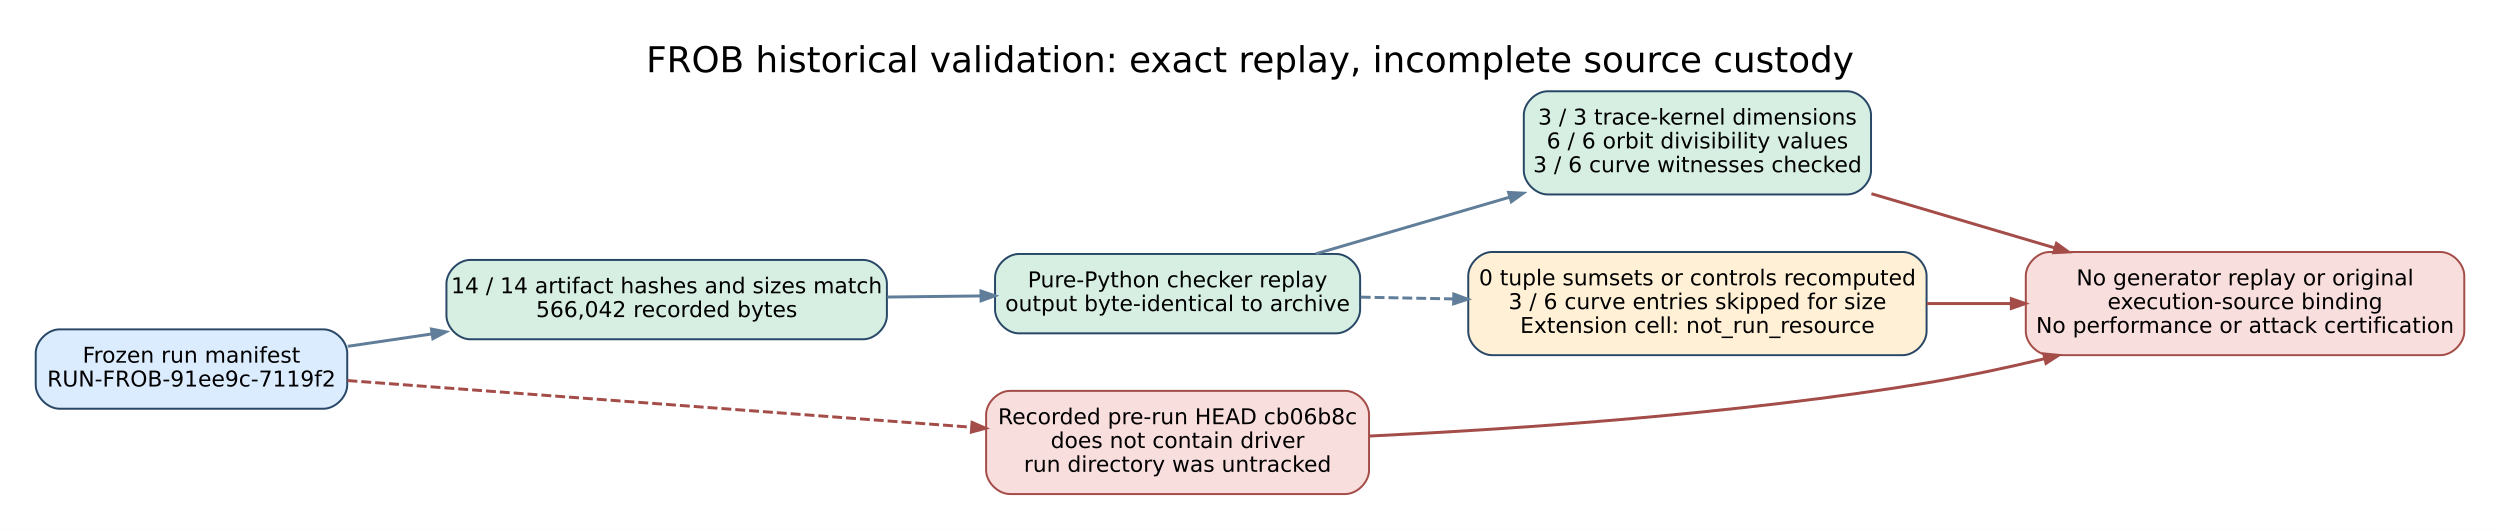
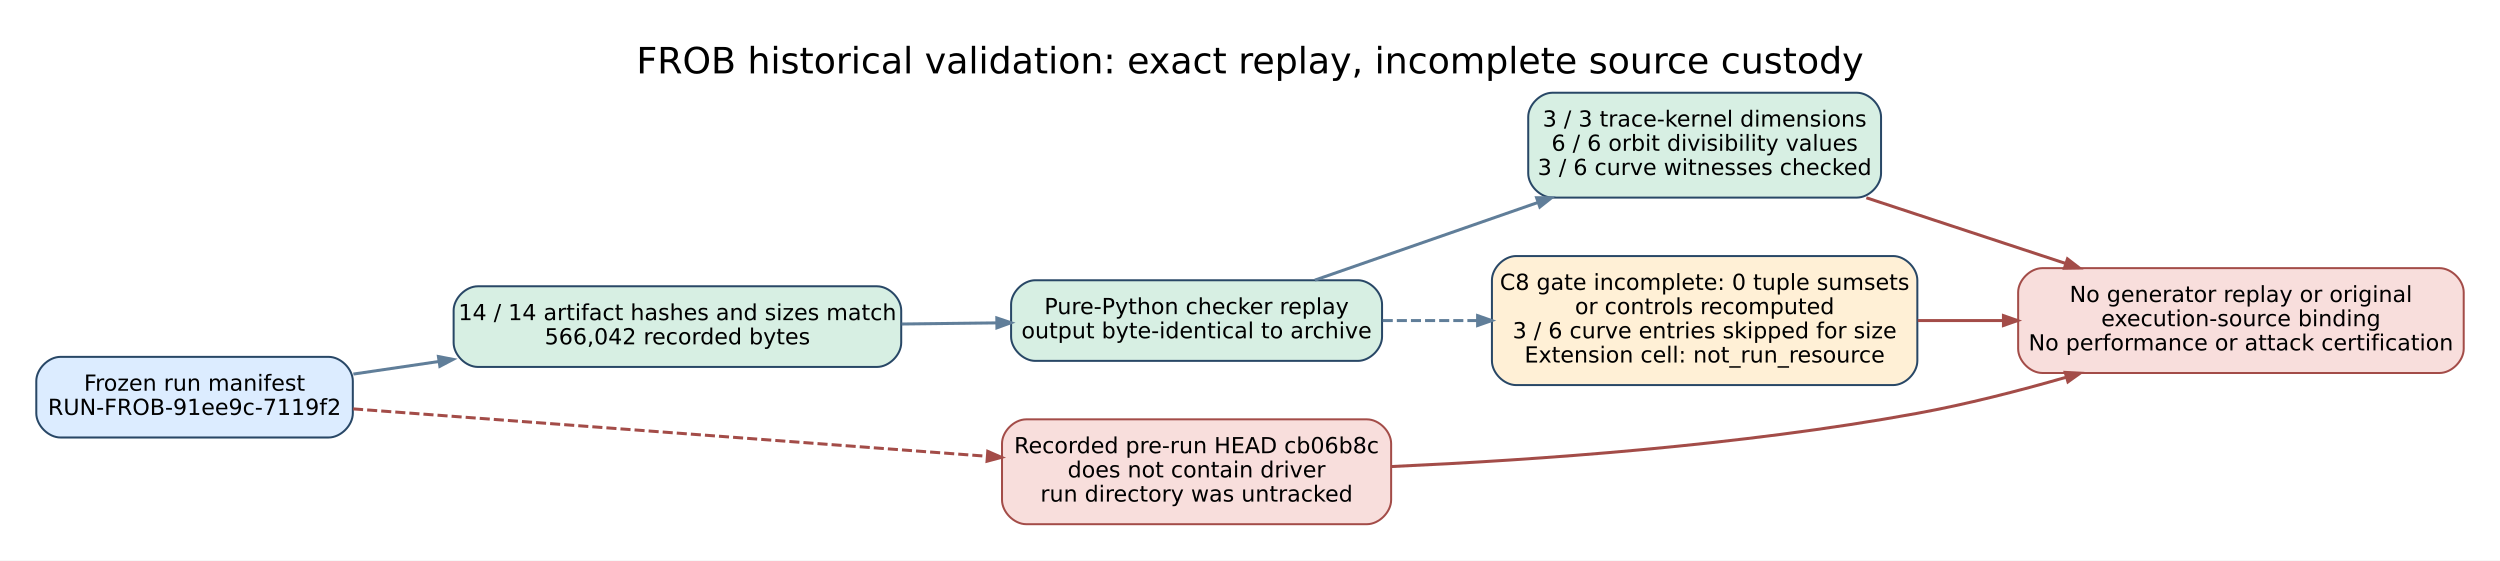
- <svg xmlns="http://www.w3.org/2000/svg" width="1260pt" height="267pt" viewBox="0.00 0.00 1260.00 267.00">
-   <g id="graph0" class="graph" transform="scale(1 1) rotate(0) translate(18 249)">
-     <polygon fill="white" stroke="transparent" points="-18,18 -18,-249 1242,-249 1242,18 -18,18" />
-     <text text-anchor="middle" x="612" y="-212.6" font-family="DejaVu Sans" font-size="18.00">FROB historical validation: exact replay, incomplete source custody</text>
+ <svg xmlns="http://www.w3.org/2000/svg" width="1240pt" height="278pt" viewBox="0.00 0.00 1240.00 278.00">
+   <g id="graph0" class="graph" transform="scale(1 1) rotate(0) translate(18 260)">
+     <polygon fill="white" stroke="transparent" points="-18,18 -18,-260 1222,-260 1222,18 -18,18" />
+     <text text-anchor="middle" x="602" y="-223.6" font-family="DejaVu Sans" font-size="18.00">FROB historical validation: exact replay, incomplete source custody</text>
    <g id="node1" class="node">
      <path fill="#dcecff" stroke="#284766" d="M145,-83C145,-83 12,-83 12,-83 6,-83 0,-77 0,-71 0,-71 0,-55 0,-55 0,-49 6,-43 12,-43 12,-43 145,-43 145,-43 151,-43 157,-49 157,-55 157,-55 157,-71 157,-71 157,-77 151,-83 145,-83" />
      <text text-anchor="middle" x="78.5" y="-66.2" font-family="DejaVu Sans" font-size="11.00">Frozen run manifest</text>
      <text text-anchor="middle" x="78.5" y="-54.2" font-family="DejaVu Sans" font-size="11.00">RUN-FROB-91ee9c-7119f2</text>
    </g>
    <g id="node2" class="node">
      <path fill="#d7efe3" stroke="#284766" d="M417,-118C417,-118 219,-118 219,-118 213,-118 207,-112 207,-106 207,-106 207,-90 207,-90 207,-84 213,-78 219,-78 219,-78 417,-78 417,-78 423,-78 429,-84 429,-90 429,-90 429,-106 429,-106 429,-112 423,-118 417,-118" />
      <text text-anchor="middle" x="318" y="-101.2" font-family="DejaVu Sans" font-size="11.00">14 / 14 artifact hashes and sizes match</text>
      <text text-anchor="middle" x="318" y="-89.2" font-family="DejaVu Sans" font-size="11.00">566,042 recorded bytes</text>
    </g>
    <g id="edge1" class="edge">
      <path fill="none" stroke="#607e99" stroke-width="1.5" d="M157.27,-74.46C170.87,-76.46 185.29,-78.59 199.68,-80.71" />
      <polygon fill="#607e99" stroke="#607e99" stroke-width="1.5" points="199.46,-83.15 206.74,-81.75 200.17,-78.31 199.46,-83.15" />
    </g>
    <g id="node6" class="node">
      <path fill="#f8dedc" stroke="#a34c48" d="M660,-52C660,-52 491,-52 491,-52 485,-52 479,-46 479,-40 479,-40 479,-12 479,-12 479,-6 485,0 491,0 491,0 660,0 660,0 666,0 672,-6 672,-12 672,-12 672,-40 672,-40 672,-46 666,-52 660,-52" />
      <text text-anchor="middle" x="575.5" y="-35.2" font-family="DejaVu Sans" font-size="11.00">Recorded pre-run HEAD cb06b8c</text>
      <text text-anchor="middle" x="575.5" y="-23.2" font-family="DejaVu Sans" font-size="11.00">does not contain driver</text>
      <text text-anchor="middle" x="575.5" y="-11.2" font-family="DejaVu Sans" font-size="11.00">run directory was untracked</text>
    </g>
    <g id="edge5" class="edge">
      <path fill="none" stroke="#a34c48" stroke-width="1.5" stroke-dasharray="5,2" d="M157.12,-57.2C241.84,-50.87 377.89,-40.7 471.5,-33.7" />
      <polygon fill="#a34c48" stroke="#a34c48" stroke-width="1.5" points="471.93,-36.12 478.73,-33.16 471.57,-31.24 471.93,-36.12" />
    </g>
    <g id="node3" class="node">
      <path fill="#d7efe3" stroke="#284766" d="M655.5,-121C655.5,-121 495.5,-121 495.5,-121 489.5,-121 483.5,-115 483.5,-109 483.5,-109 483.5,-93 483.5,-93 483.5,-87 489.5,-81 495.5,-81 495.5,-81 655.5,-81 655.5,-81 661.5,-81 667.5,-87 667.5,-93 667.5,-93 667.5,-109 667.5,-109 667.5,-115 661.5,-121 655.5,-121" />
      <text text-anchor="middle" x="575.5" y="-104.2" font-family="DejaVu Sans" font-size="11.00">Pure-Python checker replay</text>
      <text text-anchor="middle" x="575.5" y="-92.2" font-family="DejaVu Sans" font-size="11.00">output byte-identical to archive</text>
    </g>
    <g id="edge2" class="edge">
      <path fill="none" stroke="#607e99" stroke-width="1.5" d="M429.21,-99.29C444.9,-99.48 460.96,-99.67 476.4,-99.85" />
      <polygon fill="#607e99" stroke="#607e99" stroke-width="1.5" points="476.42,-102.3 483.45,-99.93 476.48,-97.4 476.42,-102.3" />
    </g>
    <g id="node4" class="node">
-       <path fill="#d7efe3" stroke="#284766" d="M913,-203C913,-203 762,-203 762,-203 756,-203 750,-197 750,-191 750,-191 750,-163 750,-163 750,-157 756,-151 762,-151 762,-151 913,-151 913,-151 919,-151 925,-157 925,-163 925,-163 925,-191 925,-191 925,-197 919,-203 913,-203" />
-       <text text-anchor="middle" x="837.5" y="-186.2" font-family="DejaVu Sans" font-size="11.00">3 / 3 trace-kernel dimensions</text>
-       <text text-anchor="middle" x="837.5" y="-174.2" font-family="DejaVu Sans" font-size="11.00">6 / 6 orbit divisibility values</text>
-       <text text-anchor="middle" x="837.5" y="-162.2" font-family="DejaVu Sans" font-size="11.00">3 / 6 curve witnesses checked</text>
+       <path fill="#d7efe3" stroke="#284766" d="M903,-214C903,-214 752,-214 752,-214 746,-214 740,-208 740,-202 740,-202 740,-174 740,-174 740,-168 746,-162 752,-162 752,-162 903,-162 903,-162 909,-162 915,-168 915,-174 915,-174 915,-202 915,-202 915,-208 909,-214 903,-214" />
+       <text text-anchor="middle" x="827.5" y="-197.2" font-family="DejaVu Sans" font-size="11.00">3 / 3 trace-kernel dimensions</text>
+       <text text-anchor="middle" x="827.5" y="-185.2" font-family="DejaVu Sans" font-size="11.00">6 / 6 orbit divisibility values</text>
+       <text text-anchor="middle" x="827.5" y="-173.2" font-family="DejaVu Sans" font-size="11.00">3 / 6 curve witnesses checked</text>
    </g>
    <g id="edge3" class="edge">
-       <path fill="none" stroke="#607e99" stroke-width="1.5" d="M645.15,-121.07C675.07,-129.81 710.61,-140.2 742.9,-149.64" />
-       <polygon fill="#607e99" stroke="#607e99" stroke-width="1.5" points="742.33,-152.03 749.73,-151.64 743.7,-147.32 742.33,-152.03" />
+       <path fill="none" stroke="#607e99" stroke-width="1.5" d="M634.17,-121.07C667.02,-132.5 708.72,-147.01 744.88,-159.6" />
+       <polygon fill="#607e99" stroke="#607e99" stroke-width="1.5" points="744.15,-161.94 751.57,-161.92 745.76,-157.31 744.15,-161.94" />
    </g>
    <g id="node5" class="node">
-       <path fill="#fff0d6" stroke="#284766" d="M941,-122C941,-122 734,-122 734,-122 728,-122 722,-116 722,-110 722,-110 722,-82 722,-82 722,-76 728,-70 734,-70 734,-70 941,-70 941,-70 947,-70 953,-76 953,-82 953,-82 953,-110 953,-110 953,-116 947,-122 941,-122" />
-       <text text-anchor="middle" x="837.5" y="-105.2" font-family="DejaVu Sans" font-size="11.00">0 tuple sumsets or controls recomputed</text>
-       <text text-anchor="middle" x="837.5" y="-93.2" font-family="DejaVu Sans" font-size="11.00">3 / 6 curve entries skipped for size</text>
-       <text text-anchor="middle" x="837.5" y="-81.2" font-family="DejaVu Sans" font-size="11.00">Extension cell: not_run_resource</text>
+       <path fill="#fff0d6" stroke="#284766" d="M921,-133C921,-133 734,-133 734,-133 728,-133 722,-127 722,-121 722,-121 722,-81 722,-81 722,-75 728,-69 734,-69 734,-69 921,-69 921,-69 927,-69 933,-75 933,-81 933,-81 933,-121 933,-121 933,-127 927,-133 921,-133" />
+       <text text-anchor="middle" x="827.5" y="-116.2" font-family="DejaVu Sans" font-size="11.00">C8 gate incomplete: 0 tuple sumsets</text>
+       <text text-anchor="middle" x="827.5" y="-104.2" font-family="DejaVu Sans" font-size="11.00">or controls recomputed</text>
+       <text text-anchor="middle" x="827.5" y="-92.2" font-family="DejaVu Sans" font-size="11.00">3 / 6 curve entries skipped for size</text>
+       <text text-anchor="middle" x="827.5" y="-80.2" font-family="DejaVu Sans" font-size="11.00">Extension cell: not_run_resource</text>
    </g>
    <g id="edge4" class="edge">
-       <path fill="none" stroke="#607e99" stroke-width="1.5" stroke-dasharray="5,2" d="M667.8,-99.24C682.9,-98.95 698.77,-98.65 714.48,-98.35" />
-       <polygon fill="#607e99" stroke="#607e99" stroke-width="1.5" points="714.73,-100.79 721.68,-98.21 714.63,-95.89 714.73,-100.79" />
+       <path fill="none" stroke="#607e99" stroke-width="1.5" stroke-dasharray="5,2" d="M667.82,-101C683.06,-101 699.02,-101 714.7,-101" />
+       <polygon fill="#607e99" stroke="#607e99" stroke-width="1.5" points="714.89,-103.45 721.89,-101 714.89,-98.55 714.89,-103.45" />
    </g>
    <g id="node7" class="node">
-       <path fill="#f8dedc" stroke="#a34c48" d="M1212,-122C1212,-122 1015,-122 1015,-122 1009,-122 1003,-116 1003,-110 1003,-110 1003,-82 1003,-82 1003,-76 1009,-70 1015,-70 1015,-70 1212,-70 1212,-70 1218,-70 1224,-76 1224,-82 1224,-82 1224,-110 1224,-110 1224,-116 1218,-122 1212,-122" />
-       <text text-anchor="middle" x="1113.5" y="-105.2" font-family="DejaVu Sans" font-size="11.00">No generator replay or original</text>
-       <text text-anchor="middle" x="1113.5" y="-93.2" font-family="DejaVu Sans" font-size="11.00">execution-source binding</text>
-       <text text-anchor="middle" x="1113.5" y="-81.2" font-family="DejaVu Sans" font-size="11.00">No performance or attack certification</text>
+       <path fill="#f8dedc" stroke="#a34c48" d="M1192,-127C1192,-127 995,-127 995,-127 989,-127 983,-121 983,-115 983,-115 983,-87 983,-87 983,-81 989,-75 995,-75 995,-75 1192,-75 1192,-75 1198,-75 1204,-81 1204,-87 1204,-87 1204,-115 1204,-115 1204,-121 1198,-127 1192,-127" />
+       <text text-anchor="middle" x="1093.5" y="-110.2" font-family="DejaVu Sans" font-size="11.00">No generator replay or original</text>
+       <text text-anchor="middle" x="1093.5" y="-98.2" font-family="DejaVu Sans" font-size="11.00">execution-source binding</text>
+       <text text-anchor="middle" x="1093.5" y="-86.2" font-family="DejaVu Sans" font-size="11.00">No performance or attack certification</text>
    </g>
    <g id="edge6" class="edge">
-       <path fill="none" stroke="#a34c48" stroke-width="1.5" d="M925.2,-151.37C954.64,-142.67 987.68,-132.9 1017.72,-124.02" />
-       <polygon fill="#a34c48" stroke="#a34c48" stroke-width="1.5" points="1018.47,-126.35 1024.49,-122.02 1017.08,-121.65 1018.47,-126.35" />
+       <path fill="none" stroke="#a34c48" stroke-width="1.5" d="M907.71,-161.9C938.9,-151.62 974.81,-139.78 1006.62,-129.3" />
+       <polygon fill="#a34c48" stroke="#a34c48" stroke-width="1.5" points="1007.47,-131.6 1013.35,-127.08 1005.93,-126.95 1007.47,-131.6" />
    </g>
    <g id="edge7" class="edge">
-       <path fill="none" stroke="#a34c48" stroke-width="1.5" d="M953.11,-96C967.1,-96 981.41,-96 995.43,-96" />
-       <polygon fill="#a34c48" stroke="#a34c48" stroke-width="1.5" points="995.73,-98.45 1002.73,-96 995.73,-93.55 995.73,-98.45" />
+       <path fill="none" stroke="#a34c48" stroke-width="1.5" d="M933.22,-101C947.07,-101 961.34,-101 975.39,-101" />
+       <polygon fill="#a34c48" stroke="#a34c48" stroke-width="1.5" points="975.71,-103.45 982.71,-101 975.71,-98.55 975.71,-103.45" />
    </g>
    <g id="edge8" class="edge">
-       <path fill="none" stroke="#a34c48" stroke-width="1.5" d="M672.19,-29.23C748.61,-32.87 858.2,-40.45 953,-56 972.4,-59.18 992.91,-63.55 1012.53,-68.23" />
-       <polygon fill="#a34c48" stroke="#a34c48" stroke-width="1.5" points="1012.05,-70.64 1019.43,-69.9 1013.2,-65.87 1012.05,-70.64" />
+       <path fill="none" stroke="#a34c48" stroke-width="1.5" d="M672.13,-28.6C744.3,-31.82 845.5,-38.99 933,-55 957.25,-59.44 983.11,-66.05 1006.79,-72.88" />
+       <polygon fill="#a34c48" stroke="#a34c48" stroke-width="1.5" points="1006.33,-75.3 1013.74,-74.91 1007.7,-70.59 1006.33,-75.3" />
    </g>
  </g>
</svg>
